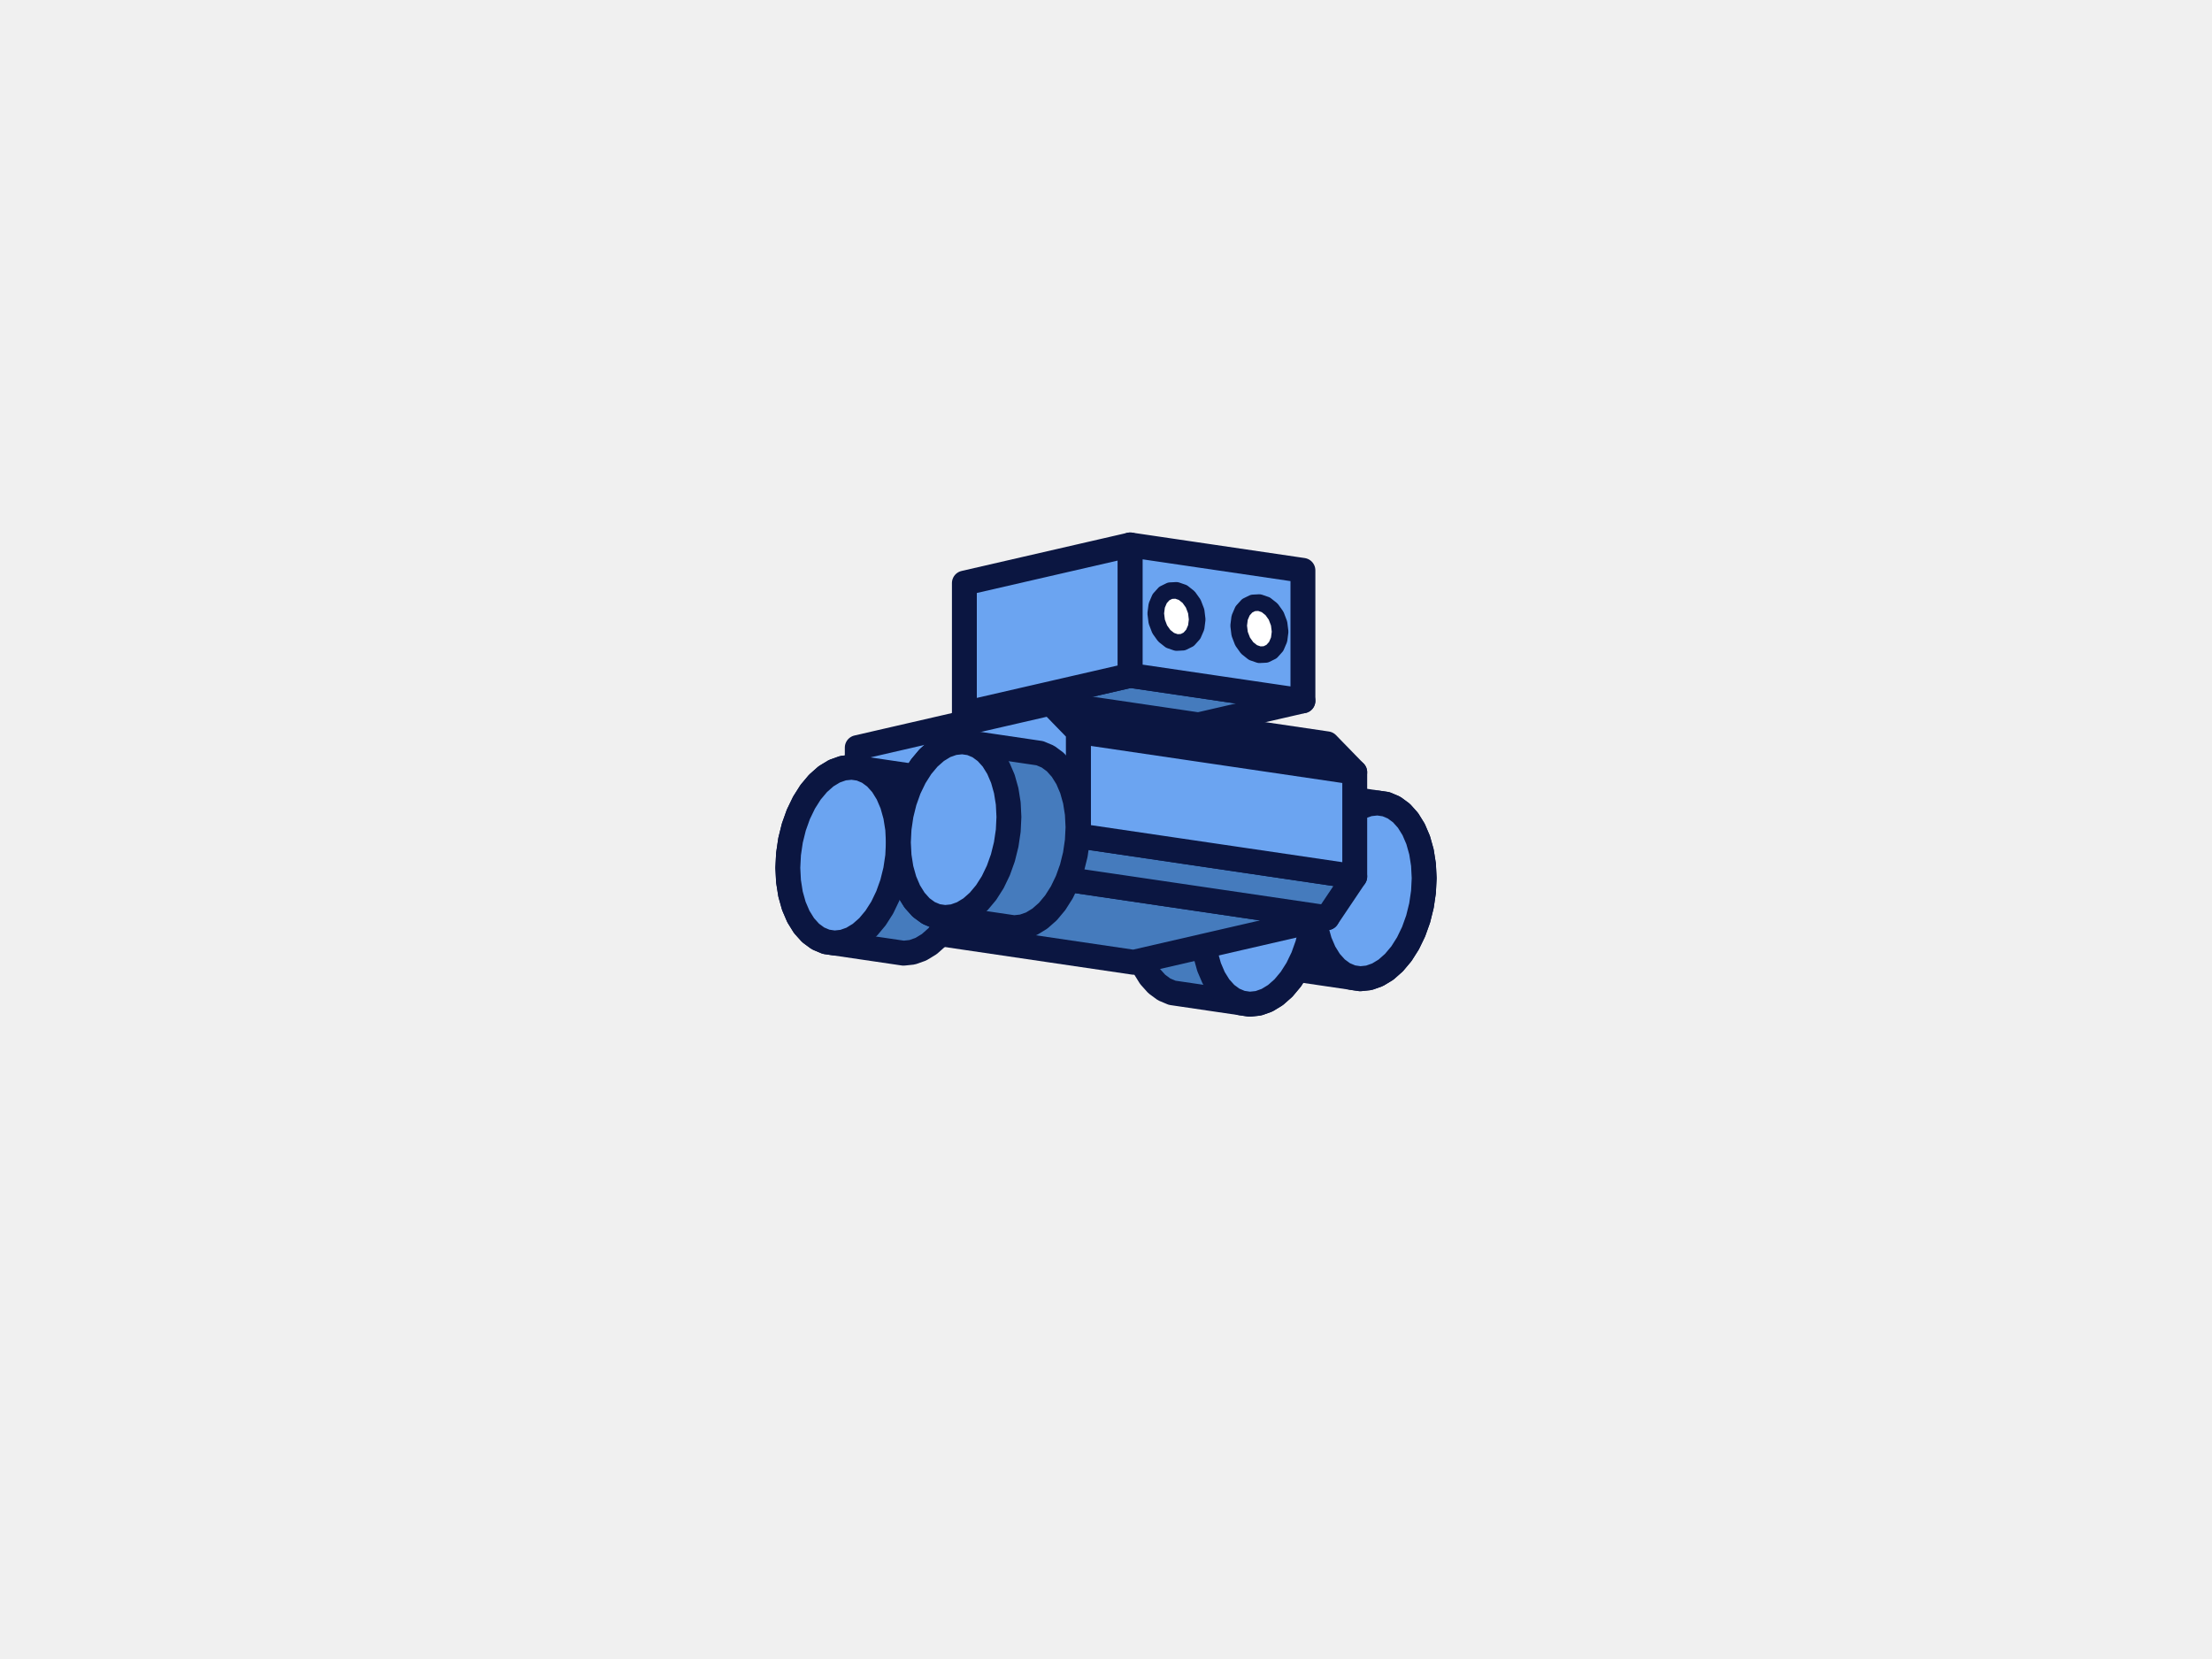
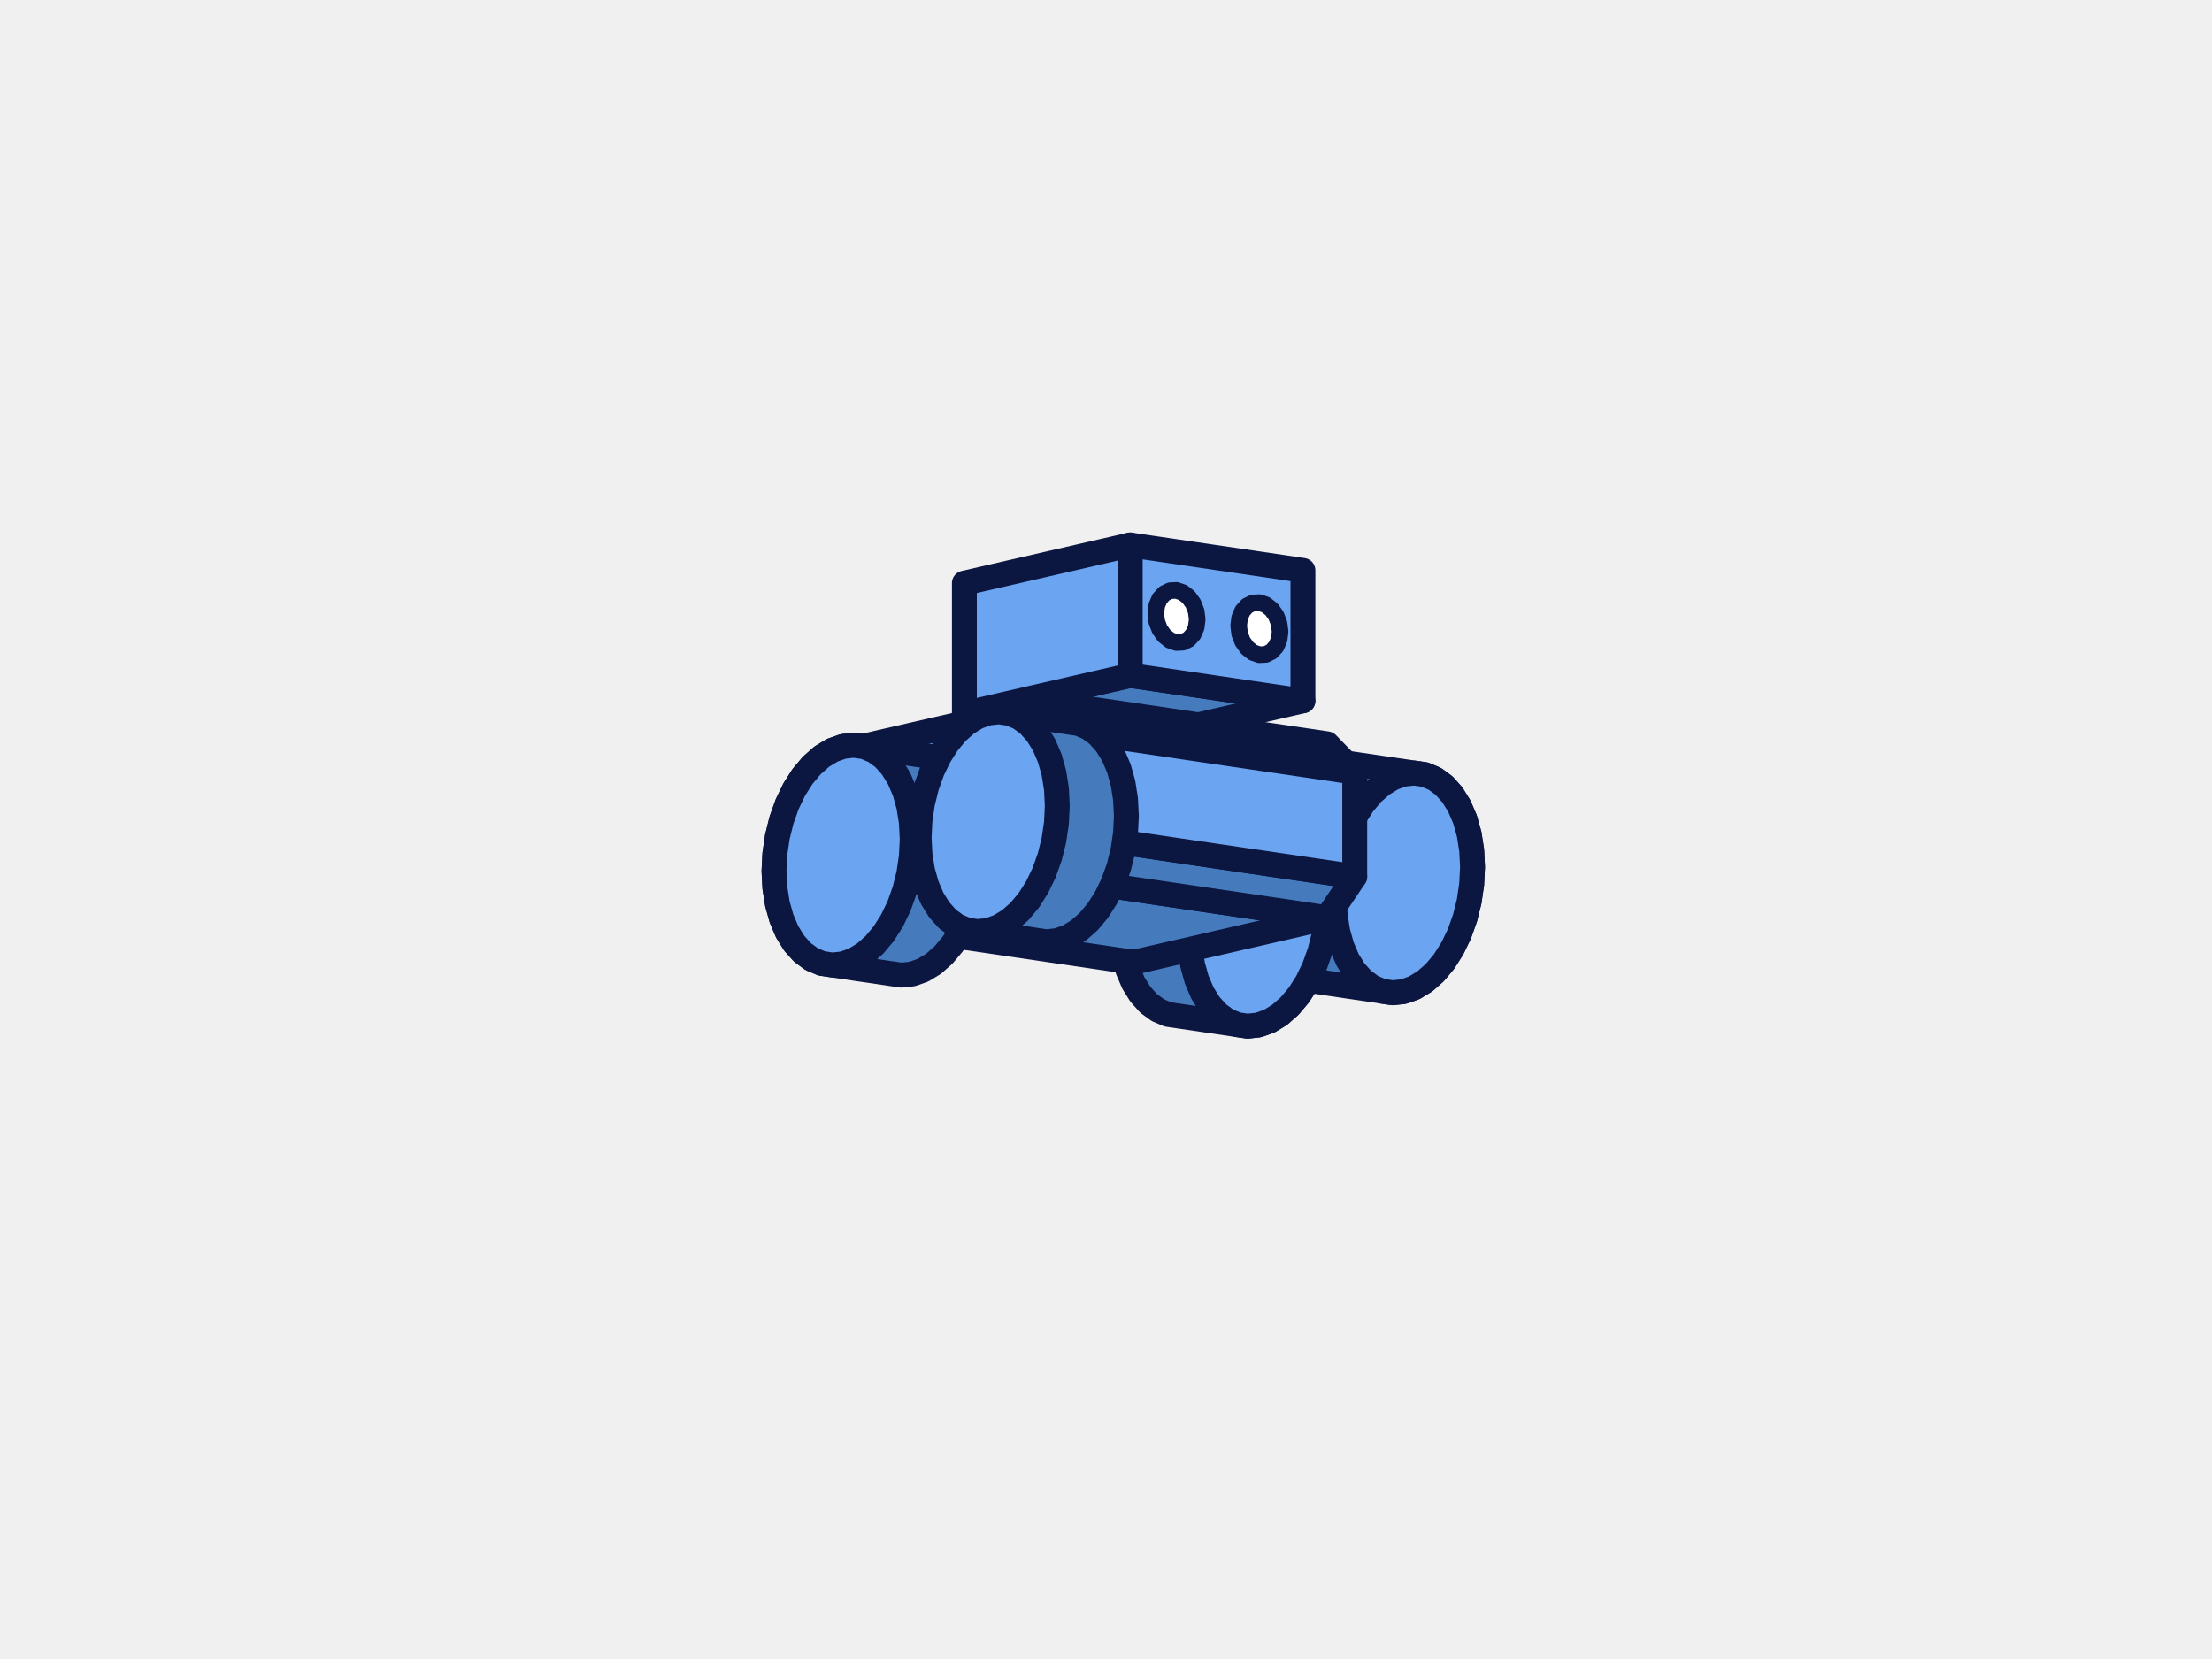
<svg xmlns="http://www.w3.org/2000/svg" viewBox="0 0 800 600">
  <defs>
    <filter id="roundCorners">
      <feGaussianBlur in="SourceGraphic" stdDeviation="2" result="blur" />
      <feColorMatrix in="blur" type="matrix" values="1 0 0 0 0  0 1 0 0 0  0 0 1 0 0  0 0 0 19 -9" result="goo" />
      <feComposite in="SourceGraphic" in2="goo" operator="atop" />
    </filter>
  </defs>
-   <polygon points="410.12,332.31 410.37,327.34 411.10,322.37 412.30,317.53 413.94,312.95 415.98,308.73 418.36,304.97 421.03,301.78 423.93,299.22 426.98,297.37 430.11,296.26 433.24,295.93 458.23,299.61 461.28,300.06 464.17,301.28 466.85,303.24 469.23,305.90 471.27,309.18 472.91,313.01 474.11,317.30 474.84,321.93 475.09,326.79 474.84,331.77 474.11,336.74 472.91,341.57 471.27,346.16 469.23,350.38 466.85,354.13 464.17,357.33 461.28,359.88 458.23,361.74 455.10,362.85 451.97,363.18 426.98,359.50 423.93,359.05 421.03,357.83 418.36,355.86 415.98,353.21 413.94,349.92 412.30,346.09 411.10,341.81 410.37,337.18" fill="#457bbd" stroke="#0b1641" stroke-width="9" stroke-linejoin="round" stroke-linecap="round" />
-   <polygon points="450.10,323.11 450.35,318.13 451.08,313.16 452.28,308.33 453.92,303.74 455.96,299.52 458.34,295.77 461.02,292.57 463.91,290.02 466.96,288.16 470.09,287.05 473.22,286.72 498.21,290.40 501.26,290.85 504.15,292.07 506.83,294.04 509.21,296.69 511.25,299.98 512.89,303.81 514.09,308.09 514.82,312.72 515.07,317.59 514.82,322.56 514.09,327.53 512.89,332.37 511.25,336.95 509.21,341.17 506.83,344.93 504.15,348.12 501.26,350.68 498.21,352.53 495.08,353.64 491.95,353.97 466.96,350.29 463.91,349.84 461.02,348.62 458.34,346.66 455.96,344.00 453.92,340.72 452.28,336.89 451.08,332.60 450.35,327.97" fill="#457bbd" stroke="#0b1641" stroke-width="9" stroke-linejoin="round" stroke-linecap="round" />
-   <polygon points="475.09,326.79 474.84,321.93 474.11,317.30 472.91,313.01 471.27,309.18 469.23,305.90 466.85,303.24 464.17,301.28 461.28,300.06 458.23,299.61 455.10,299.94 451.97,301.05 448.92,302.90 446.02,305.46 443.35,308.65 440.96,312.41 438.93,316.63 437.29,321.22 436.09,326.05 435.35,331.02 435.11,336.00 435.35,340.86 436.09,345.49 437.29,349.77 438.93,353.61 440.96,356.89 443.35,359.55 446.02,361.51 448.92,362.73 451.97,363.18 455.10,362.85 458.23,361.74 461.28,359.88 464.17,357.33 466.85,354.13 469.23,350.38 471.27,346.16 472.91,341.57 474.11,336.74 474.84,331.77" fill="#6ba4f1" stroke="#0b1641" stroke-width="9" stroke-linejoin="round" stroke-linecap="round" />
-   <polygon points="515.07,317.59 514.82,312.72 514.09,308.09 512.89,303.81 511.25,299.98 509.21,296.69 506.83,294.04 504.15,292.07 501.26,290.85 498.21,290.40 495.08,290.74 491.95,291.84 488.90,293.70 486.00,296.25 483.33,299.45 480.94,303.20 478.91,307.43 477.27,312.01 476.07,316.85 475.33,321.81 475.09,326.79 475.33,331.65 476.07,336.29 477.27,340.57 478.91,344.40 480.94,347.68 483.33,350.34 486.00,352.30 488.90,353.52 491.95,353.97 495.08,353.64 498.21,352.53 501.26,350.68 504.15,348.12 506.83,344.93 509.21,341.17 511.25,336.95 512.89,332.37 514.09,327.53 514.82,322.56" fill="#6ba4f1" stroke="#0b1641" stroke-width="9" stroke-linejoin="round" stroke-linecap="round" />
+   <polygon points="405.12,333.47 405.43,327.24 406.35,321.03 407.85,314.99 409.89,309.26 412.44,303.98 415.42,299.29 418.77,295.29 422.39,292.10 426.20,289.78 430.11,288.40 434.02,287.98 459.01,291.66 462.82,292.22 466.44,293.75 469.79,296.21 472.77,299.53 475.31,303.63 477.36,308.42 478.86,313.77 479.78,319.56 480.09,325.64 479.78,331.86 478.86,338.07 477.36,344.12 475.31,349.85 472.77,355.13 469.79,359.82 466.44,363.81 462.82,367.01 459.01,369.33 455.10,370.71 451.19,371.13 426.20,367.44 422.39,366.88 418.77,365.35 415.42,362.90 412.44,359.58 409.89,355.48 407.85,350.69 406.35,345.33 405.43,339.54" fill="#457bbd" stroke="#0b1641" stroke-width="9" stroke-linejoin="round" stroke-linecap="round" />
+   <polygon points="457.60,321.38 457.90,315.16 458.82,308.95 460.32,302.91 462.37,297.18 464.92,291.90 467.90,287.20 471.24,283.21 474.86,280.02 478.68,277.70 482.58,276.31 486.49,275.90 511.48,279.58 515.29,280.14 518.92,281.67 522.26,284.12 525.24,287.44 527.79,291.55 529.84,296.34 531.34,301.69 532.25,307.48 532.56,313.56 532.25,319.78 531.34,325.99 529.84,332.03 527.79,337.77 525.24,343.04 522.26,347.74 518.92,351.73 515.29,354.93 511.48,357.24 507.57,358.63 503.66,359.04 478.68,355.36 474.86,354.80 471.24,353.27 467.90,350.82 464.92,347.50 462.37,343.39 460.32,338.60 458.82,333.25 457.90,327.46" fill="#457bbd" stroke="#0b1641" stroke-width="9" stroke-linejoin="round" stroke-linecap="round" />
+   <polygon points="480.09,325.64 479.78,319.56 478.86,313.77 477.36,308.42 475.31,303.63 472.77,299.53 469.79,296.21 466.44,293.75 462.82,292.22 459.01,291.66 455.10,292.08 451.19,293.46 447.38,295.78 443.75,298.98 440.41,302.97 437.43,307.66 434.88,312.94 432.83,318.67 431.33,324.72 430.42,330.93 430.11,337.15 430.42,343.23 431.33,349.02 432.83,354.37 434.88,359.16 437.43,363.26 440.41,366.58 443.75,369.04 447.38,370.56 451.19,371.13 455.10,370.71 459.01,369.33 462.82,367.01 466.44,363.81 469.79,359.82 472.77,355.13 475.31,349.85 477.36,344.12 478.86,338.07 479.78,331.86" fill="#6ba4f1" stroke="#0b1641" stroke-width="9" stroke-linejoin="round" stroke-linecap="round" />
+   <polygon points="532.56,313.56 532.25,307.48 531.34,301.69 529.84,296.34 527.79,291.55 525.24,287.44 522.26,284.12 518.92,281.67 515.29,280.14 511.48,279.58 507.57,280.00 503.66,281.38 499.85,283.70 496.23,286.89 492.89,290.89 489.90,295.58 487.36,300.86 485.31,306.59 483.81,312.63 482.89,318.84 482.58,325.07 482.89,331.14 483.81,336.93 485.31,342.29 487.36,347.08 489.90,351.18 492.89,354.50 496.23,356.95 499.85,358.48 503.66,359.04 507.57,358.63 511.48,357.24 515.29,354.93 518.92,351.73 522.26,347.74 525.24,343.04 527.79,337.77 529.84,332.03 531.34,325.99 532.25,319.78" fill="#6ba4f1" stroke="#0b1641" stroke-width="9" stroke-linejoin="round" stroke-linecap="round" />
  <polygon points="348.78,258.06 411.24,267.27 471.22,253.46 408.75,244.26" fill="#457bbd" stroke="#0b1641" stroke-width="9" stroke-linejoin="round" stroke-linecap="round" />
  <polygon points="348.78,258.06 408.75,244.26 408.75,197.08 348.78,210.88" fill="#6ba4f1" stroke="#0b1641" stroke-width="9" stroke-linejoin="round" stroke-linecap="round" />
  <polygon points="408.75,244.26 471.22,253.46 471.22,206.28 408.75,197.08" fill="#6ba4f1" stroke="#0b1641" stroke-width="9" stroke-linejoin="round" stroke-linecap="round" />
  <polygon points="310.04,333.29 410.00,348.02 479.96,331.91 380.01,317.18" fill="#457bbd" stroke="#0b1641" stroke-width="9" stroke-linejoin="round" stroke-linecap="round" />
  <polygon points="390.00,264.56 489.96,279.29 479.96,269.01 380.01,254.28" fill="#6ba4f1" stroke="#0b1641" stroke-width="9" stroke-linejoin="round" stroke-linecap="round" />
  <polygon points="380.01,317.18 479.96,331.91 489.96,317.03 390.00,302.30" fill="#457bbd" stroke="#0b1641" stroke-width="9" stroke-linejoin="round" stroke-linecap="round" />
  <polygon points="390.00,302.30 489.96,317.03 489.96,279.29 390.00,264.56" fill="#6ba4f1" stroke="#0b1641" stroke-width="9" stroke-linejoin="round" stroke-linecap="round" />
  <polygon points="310.04,333.29 380.01,317.18 390.00,302.30 390.00,264.56 380.01,254.28 310.04,270.39" fill="#6ba4f1" stroke="#0b1641" stroke-width="9" stroke-linejoin="round" stroke-linecap="round" />
-   <polygon points="284.93,313.87 285.18,308.89 285.91,303.92 287.11,299.09 288.75,294.50 290.79,290.28 293.17,286.52 295.85,283.33 298.74,280.77 301.79,278.92 304.92,277.81 308.05,277.48 333.04,281.16 336.09,281.61 338.98,282.83 341.66,284.80 344.04,287.45 346.08,290.74 347.72,294.57 348.92,298.85 349.65,303.48 349.90,308.34 349.65,313.32 348.92,318.29 347.72,323.12 346.08,327.71 344.04,331.93 341.66,335.69 338.98,338.88 336.09,341.44 333.04,343.29 329.91,344.40 326.78,344.73 301.79,341.05 298.74,340.60 295.85,339.38 293.17,337.41 290.79,334.76 288.75,331.47 287.11,327.64 285.91,323.36 285.18,318.73" fill="#457bbd" stroke="#0b1641" stroke-width="9" stroke-linejoin="round" stroke-linecap="round" />
-   <polygon points="324.91,304.66 325.16,299.68 325.89,294.72 327.09,289.88 328.73,285.29 330.77,281.07 333.15,277.32 335.83,274.12 338.72,271.57 341.77,269.71 344.90,268.61 348.03,268.27 373.02,271.96 376.07,272.41 378.97,273.63 381.64,275.59 384.02,278.25 386.06,281.53 387.70,285.36 388.90,289.64 389.63,294.27 389.88,299.14 389.63,304.11 388.90,309.08 387.70,313.92 386.06,318.50 384.02,322.73 381.64,326.48 378.97,329.68 376.07,332.23 373.02,334.09 369.89,335.19 366.76,335.53 341.77,331.84 338.72,331.39 335.83,330.17 333.15,328.21 330.77,325.55 328.73,322.27 327.09,318.44 325.89,314.16 325.16,309.52" fill="#457bbd" stroke="#0b1641" stroke-width="9" stroke-linejoin="round" stroke-linecap="round" />
-   <polygon points="324.91,304.66 324.67,299.80 323.93,295.17 322.73,290.88 321.09,287.05 319.06,283.77 316.67,281.11 314.00,279.15 311.10,277.93 308.05,277.48 304.92,277.81 301.79,278.92 298.74,280.77 295.85,283.33 293.17,286.52 290.79,290.28 288.75,294.50 287.11,299.09 285.91,303.92 285.18,308.89 284.93,313.87 285.18,318.73 285.91,323.36 287.11,327.64 288.75,331.47 290.79,334.76 293.17,337.41 295.85,339.38 298.74,340.60 301.79,341.05 304.92,340.72 308.05,339.61 311.10,337.75 314.00,335.20 316.67,332.00 319.06,328.25 321.09,324.03 322.73,319.44 323.93,314.61 324.67,309.64" fill="#6ba4f1" stroke="#0b1641" stroke-width="9" stroke-linejoin="round" stroke-linecap="round" />
-   <polygon points="364.89,295.46 364.65,290.59 363.91,285.96 362.71,281.68 361.07,277.85 359.04,274.56 356.65,271.91 353.98,269.94 351.08,268.72 348.03,268.27 344.90,268.61 341.77,269.71 338.72,271.57 335.83,274.12 333.15,277.32 330.77,281.07 328.73,285.29 327.09,289.88 325.89,294.72 325.16,299.68 324.91,304.66 325.16,309.52 325.89,314.16 327.09,318.44 328.73,322.27 330.77,325.55 333.15,328.21 335.83,330.17 338.72,331.39 341.77,331.84 344.90,331.51 348.03,330.40 351.08,328.55 353.98,325.99 356.65,322.80 359.04,319.04 361.07,314.82 362.71,310.24 363.91,305.40 364.65,300.43" fill="#6ba4f1" stroke="#0b1641" stroke-width="9" stroke-linejoin="round" stroke-linecap="round" />
+   <polygon points="279.93,315.02 280.24,308.80 281.16,302.59 282.66,296.54 284.71,290.81 287.25,285.53 290.23,280.84 293.58,276.85 297.20,273.65 301.01,271.33 304.92,269.95 308.83,269.53 333.82,273.21 337.63,273.78 341.25,275.30 344.60,277.76 347.58,281.08 350.12,285.18 352.17,289.97 353.67,295.33 354.59,301.11 354.90,307.19 354.59,313.41 353.67,319.62 352.17,325.67 350.12,331.40 347.58,336.68 344.60,341.37 341.25,345.36 337.63,348.56 333.82,350.88 329.91,352.26 326.00,352.68 301.01,349.00 297.20,348.43 293.58,346.91 290.23,344.45 287.25,341.13 284.71,337.03 282.66,332.24 281.16,326.88 280.24,321.10" fill="#457bbd" stroke="#0b1641" stroke-width="9" stroke-linejoin="round" stroke-linecap="round" />
+   <polygon points="332.41,302.94 332.72,296.71 333.63,290.50 335.13,284.46 337.18,278.73 339.73,273.45 342.71,268.76 346.05,264.76 349.67,261.57 353.49,259.25 357.40,257.87 361.30,257.45 386.29,261.13 390.11,261.69 393.73,263.22 397.07,265.68 400.05,269.00 402.60,273.10 404.65,277.89 406.15,283.24 407.06,289.03 407.37,295.11 407.06,301.33 406.15,307.54 404.65,313.59 402.60,319.32 400.05,324.60 397.07,329.29 393.73,333.28 390.11,336.48 386.29,338.80 382.38,340.18 378.47,340.60 353.49,336.91 349.67,336.35 346.05,334.82 342.71,332.37 339.73,329.05 337.18,324.95 335.13,320.16 333.63,314.80 332.72,309.01" fill="#457bbd" stroke="#0b1641" stroke-width="9" stroke-linejoin="round" stroke-linecap="round" />
+   <polygon points="329.91,303.51 329.60,297.43 328.69,291.64 327.19,286.29 325.14,281.50 322.59,277.40 319.61,274.08 316.27,271.62 312.64,270.09 308.83,269.53 304.92,269.95 301.01,271.33 297.20,273.65 293.58,276.85 290.23,280.84 287.25,285.53 284.71,290.81 282.66,296.54 281.16,302.59 280.24,308.80 279.93,315.02 280.24,321.10 281.16,326.88 282.66,332.24 284.71,337.03 287.25,341.13 290.23,344.45 293.58,346.91 297.20,348.43 301.01,349.00 304.92,348.58 308.83,347.20 312.64,344.88 316.27,341.68 319.61,337.69 322.59,333.00 325.14,327.72 327.19,321.99 328.69,315.94 329.60,309.73" fill="#6ba4f1" stroke="#0b1641" stroke-width="9" stroke-linejoin="round" stroke-linecap="round" />
+   <polygon points="382.38,291.43 382.08,285.35 381.16,279.56 379.66,274.21 377.61,269.42 375.06,265.31 372.08,261.99 368.74,259.54 365.12,258.01 361.30,257.45 357.40,257.87 353.49,259.25 349.67,261.57 346.05,264.76 342.71,268.76 339.73,273.45 337.18,278.73 335.13,284.46 333.63,290.50 332.72,296.71 332.41,302.94 332.72,309.01 333.63,314.80 335.13,320.16 337.18,324.95 339.73,329.05 342.71,332.37 346.05,334.82 349.67,336.35 353.49,336.91 357.40,336.50 361.30,335.11 365.12,332.79 368.74,329.60 372.08,325.61 375.06,320.91 377.61,315.64 379.66,309.90 381.16,303.86 382.08,297.65" fill="#6ba4f1" stroke="#0b1641" stroke-width="9" stroke-linejoin="round" stroke-linecap="round" />
  <polygon points="447.98,226.26 448.34,223.40 449.41,220.92 451.07,219.08 453.16,218.05 455.47,217.93 457.79,218.73 459.88,220.38 461.54,222.71 462.60,225.50 462.97,228.47 462.60,231.33 461.54,233.80 459.88,235.65 457.79,236.68 455.47,236.80 453.16,236.00 451.07,234.35 449.41,232.02 448.34,229.23" fill="white" stroke="#0b1641" stroke-width="6" stroke-linejoin="round" stroke-linecap="round" />
  <polygon points="417.99,221.84 418.36,218.98 419.42,216.50 421.08,214.66 423.17,213.63 425.49,213.51 427.80,214.31 429.89,215.96 431.55,218.29 432.62,221.08 432.98,224.05 432.62,226.91 431.55,229.38 429.89,231.23 427.80,232.26 425.49,232.38 423.17,231.58 421.08,229.93 419.42,227.60 418.36,224.81" fill="white" stroke="#0b1641" stroke-width="6" stroke-linejoin="round" stroke-linecap="round" />
</svg>
